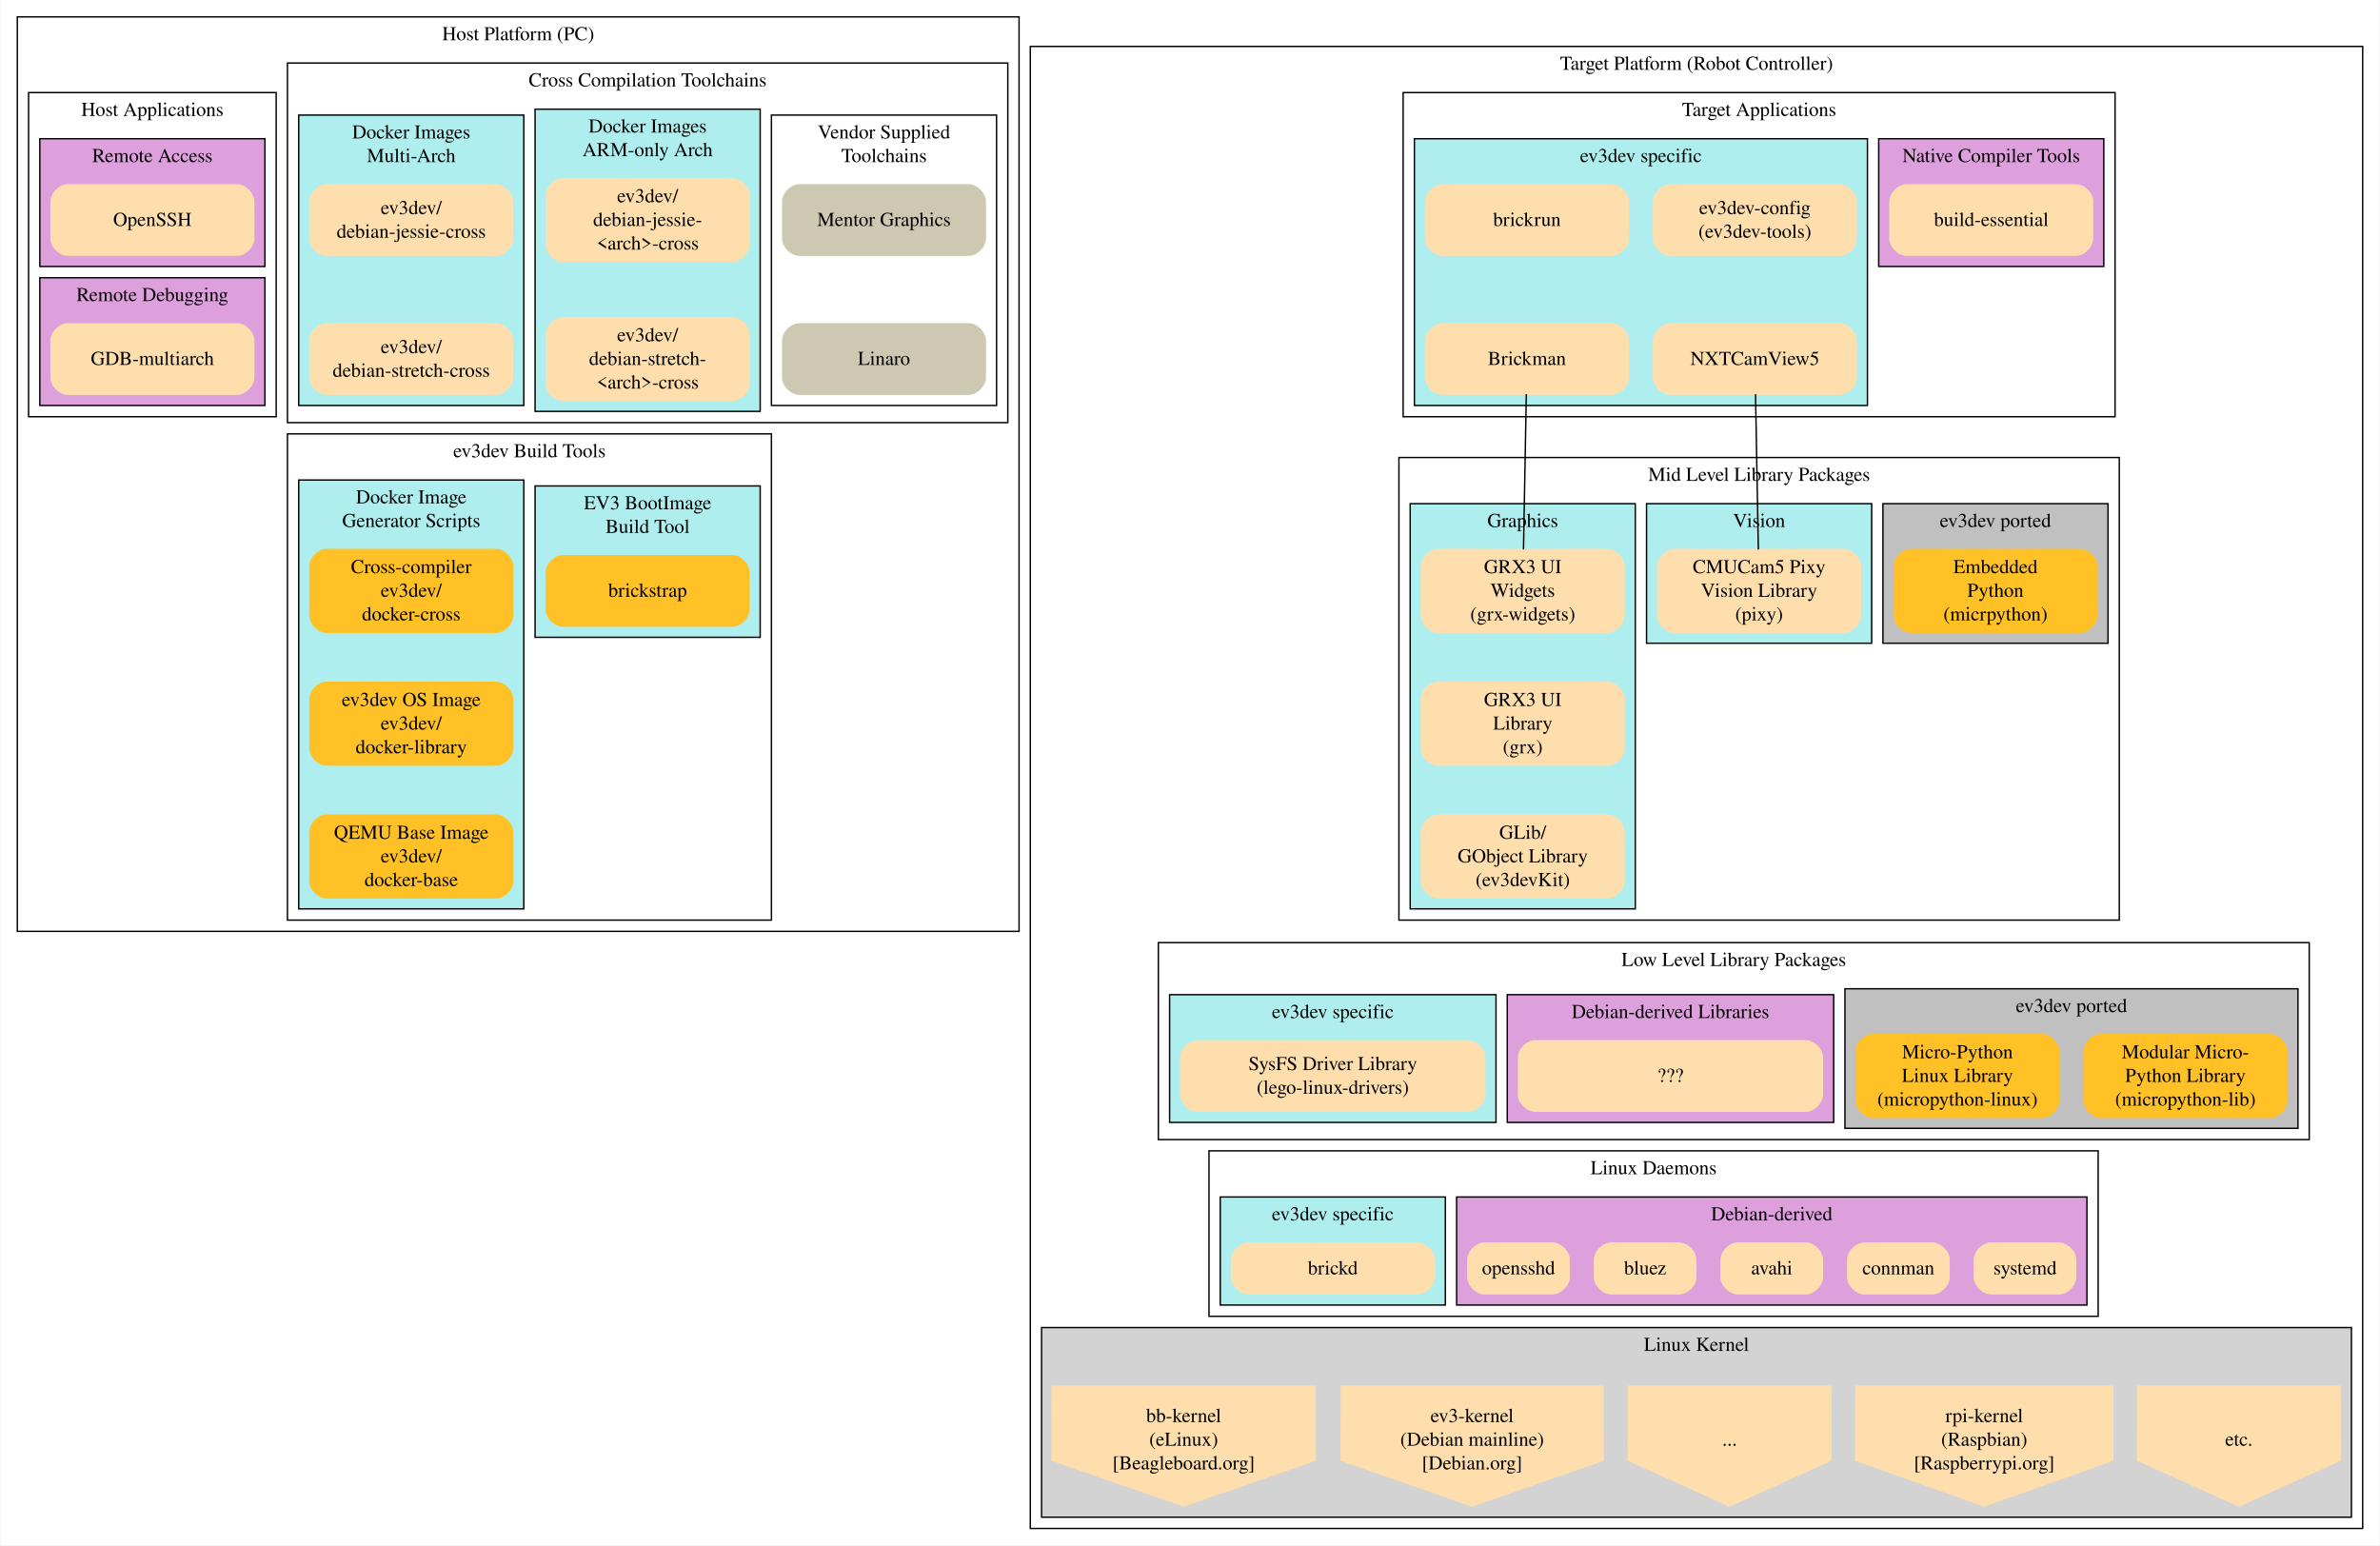
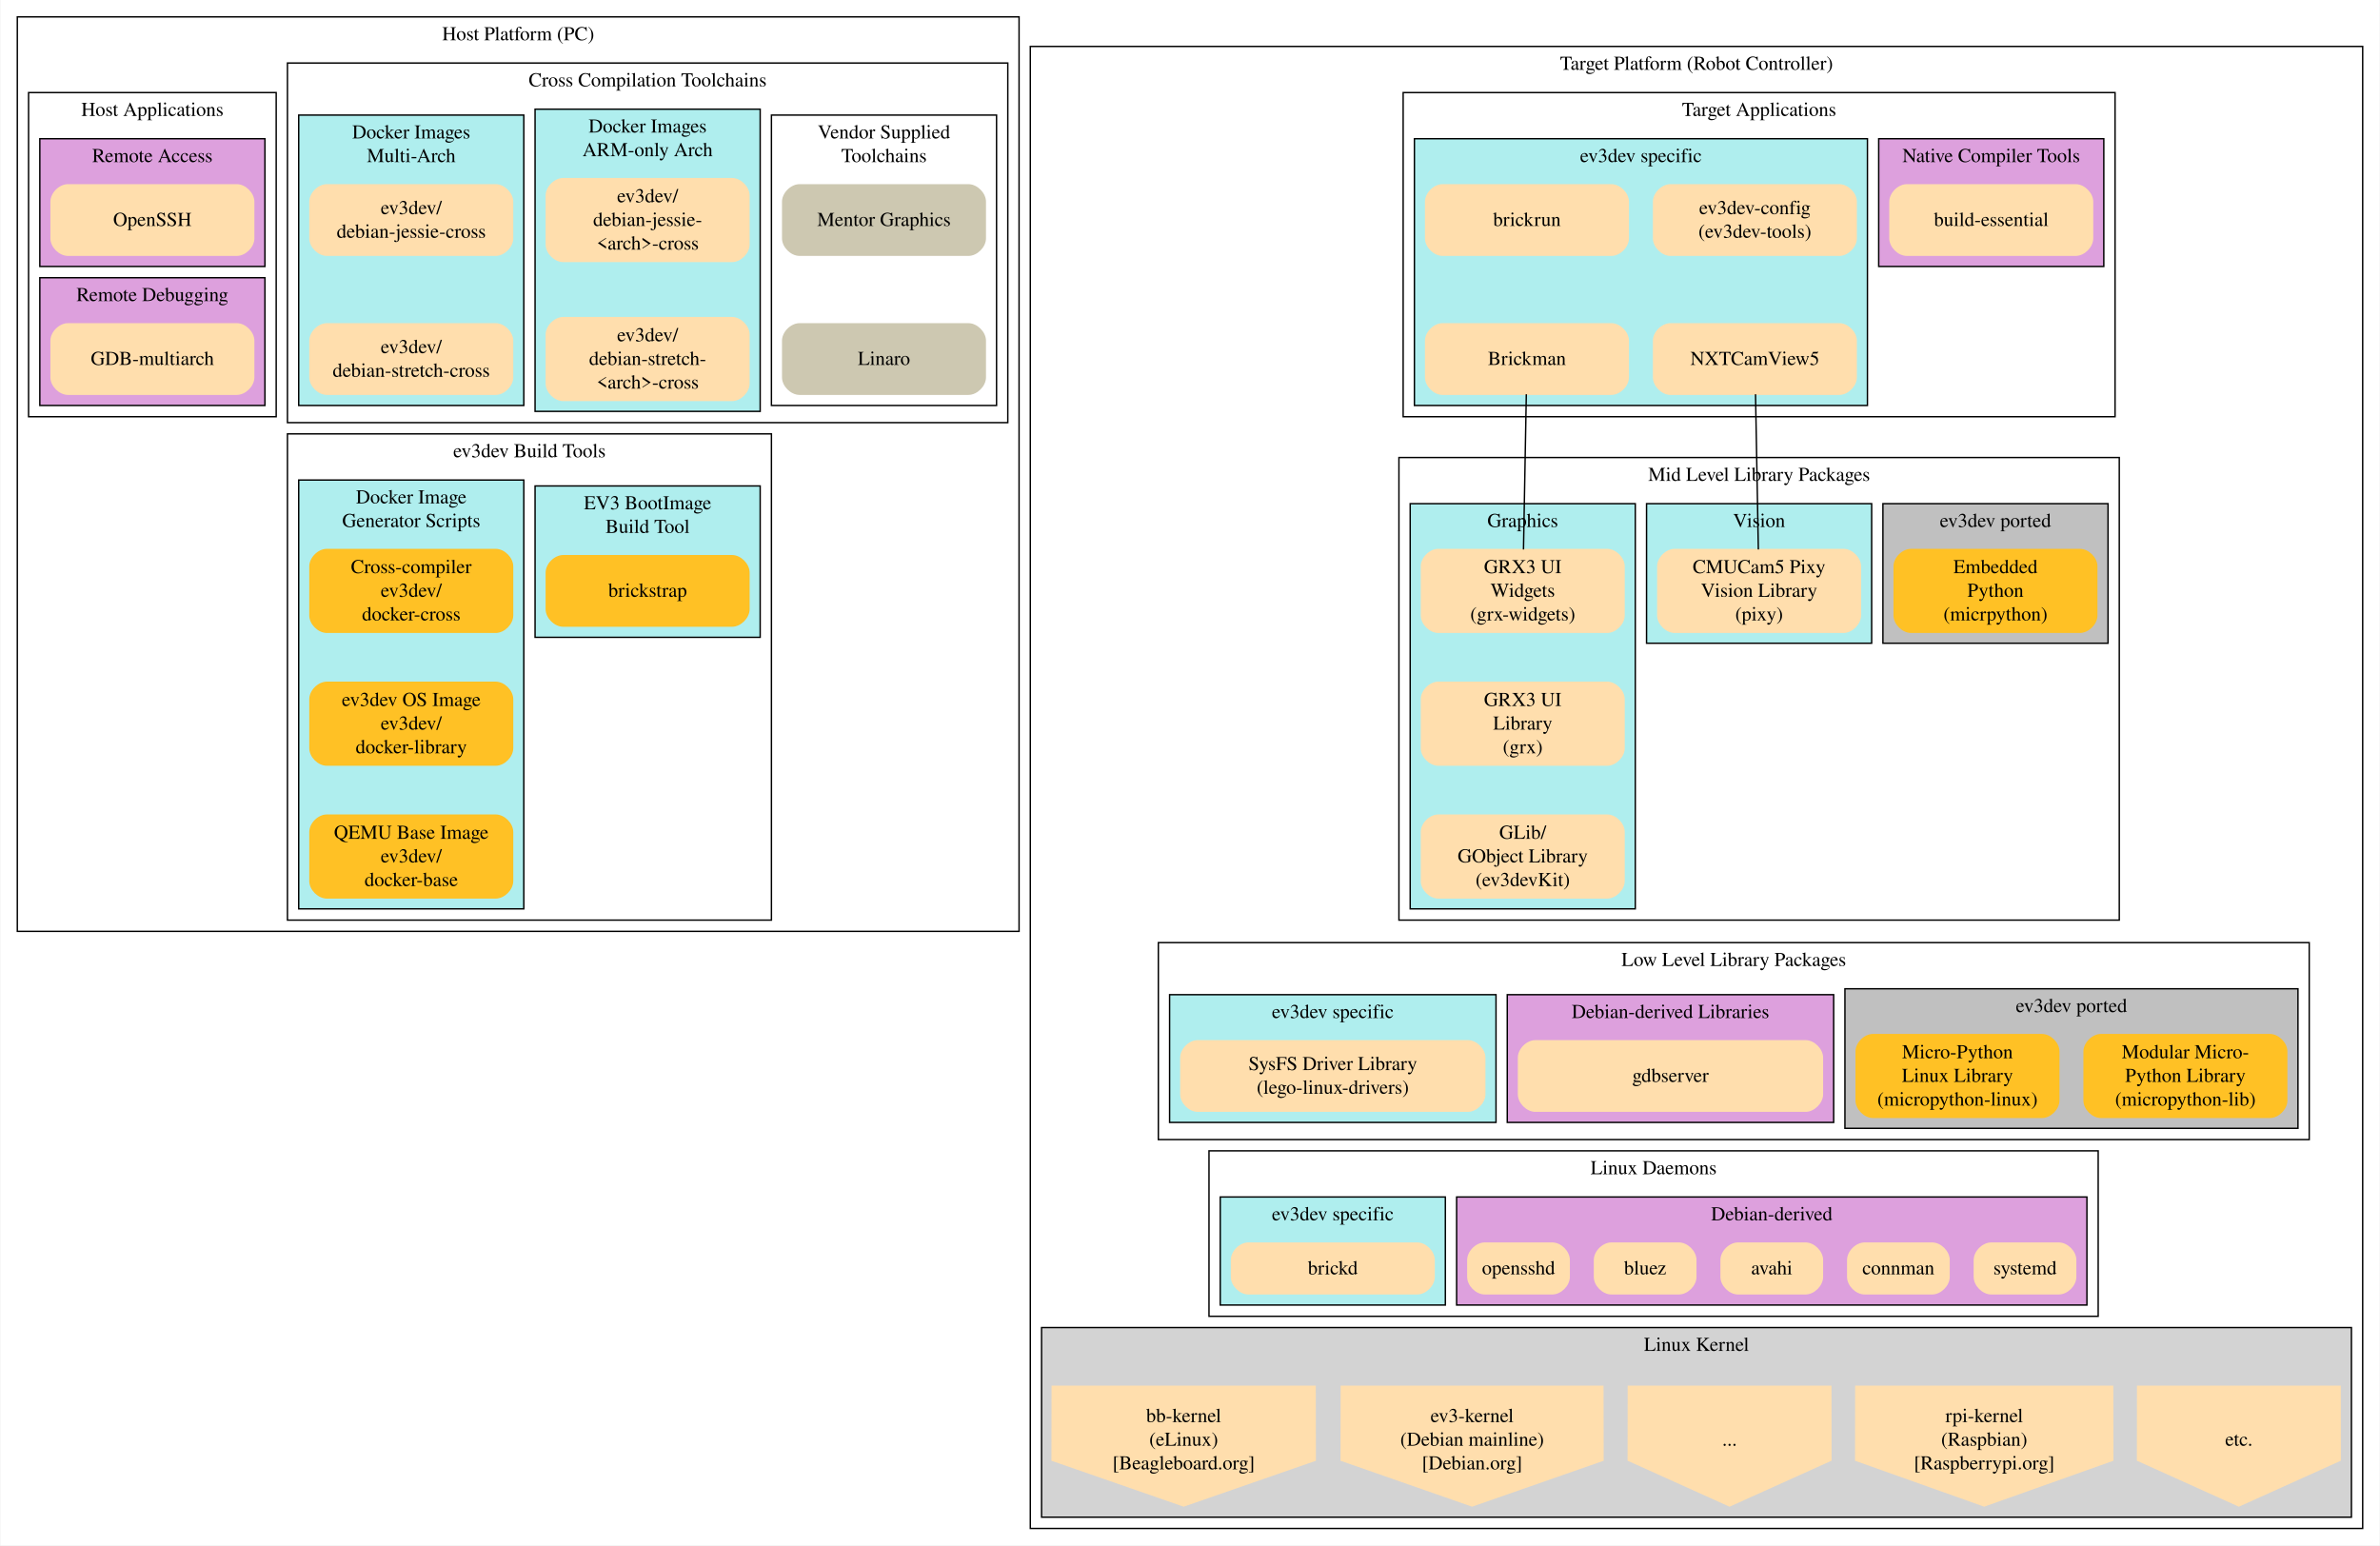
<svg xmlns="http://www.w3.org/2000/svg" width="1691pt" height="1098pt" viewBox="0.00 0.00 1691.00 1098.40">
  <g id="graph0" class="graph" transform="scale(1 1) rotate(0) translate(4 1094.4)">
    <polygon fill="#ffffff" stroke="transparent" points="-4,4 -4,-1094.4 1687,-1094.4 1687,4 -4,4" />
    <g id="clust1" class="cluster">
      <polygon fill="none" stroke="#000000" points="8,-432.4 8,-1082.4 720,-1082.4 720,-432.4 8,-432.4" />
      <text text-anchor="middle" x="364" y="-1065.8" font-family="Times,serif" font-size="14.00" fill="#000000">Host Platform (PC)</text>
    </g>
    <g id="clust2" class="cluster">
      <polygon fill="none" stroke="#000000" points="200,-794 200,-1049.6 712,-1049.6 712,-794 200,-794" />
      <text text-anchor="middle" x="456" y="-1033" font-family="Times,serif" font-size="14.00" fill="#000000">Cross Compilation Toolchains</text>
    </g>
    <g id="clust3" class="cluster">
      <polygon fill="#ffffff" stroke="#000000" points="544,-806.2 544,-1012.6 704,-1012.6 704,-806.2 544,-806.2" />
      <text text-anchor="middle" x="624" y="-996" font-family="Times,serif" font-size="14.00" fill="#000000">Vendor Supplied</text>
      <text text-anchor="middle" x="624" y="-979.2" font-family="Times,serif" font-size="14.00" fill="#000000">Toolchains</text>
    </g>
    <g id="clust4" class="cluster">
      <polygon fill="#afeeee" stroke="#000000" points="376,-802 376,-1016.8 536,-1016.8 536,-802 376,-802" />
      <text text-anchor="middle" x="456" y="-1000.2" font-family="Times,serif" font-size="14.00" fill="#000000">Docker Images</text>
      <text text-anchor="middle" x="456" y="-983.4" font-family="Times,serif" font-size="14.00" fill="#000000">ARM-only Arch</text>
    </g>
    <g id="clust5" class="cluster">
      <polygon fill="#afeeee" stroke="#000000" points="208,-806.2 208,-1012.6 368,-1012.6 368,-806.2 208,-806.2" />
      <text text-anchor="middle" x="288" y="-996" font-family="Times,serif" font-size="14.00" fill="#000000">Docker Images</text>
      <text text-anchor="middle" x="288" y="-979.2" font-family="Times,serif" font-size="14.00" fill="#000000">Multi-Arch</text>
    </g>
    <g id="clust6" class="cluster">
      <polygon fill="none" stroke="#000000" points="200,-440.4 200,-786 544,-786 544,-440.4 200,-440.4" />
      <text text-anchor="middle" x="372" y="-769.4" font-family="Times,serif" font-size="14.00" fill="#000000">ev3dev Build Tools</text>
    </g>
    <g id="clust7" class="cluster">
      <polygon fill="#afeeee" stroke="#000000" points="376,-641.4 376,-749 536,-749 536,-641.4 376,-641.4" />
      <text text-anchor="middle" x="456" y="-732.4" font-family="Times,serif" font-size="14.00" fill="#000000">EV3 BootImage</text>
      <text text-anchor="middle" x="456" y="-715.6" font-family="Times,serif" font-size="14.00" fill="#000000">Build Tool</text>
    </g>
    <g id="clust8" class="cluster">
      <polygon fill="#afeeee" stroke="#000000" points="208,-448.4 208,-753.2 368,-753.2 368,-448.4 208,-448.4" />
      <text text-anchor="middle" x="288" y="-736.6" font-family="Times,serif" font-size="14.00" fill="#000000">Docker Image</text>
      <text text-anchor="middle" x="288" y="-719.8" font-family="Times,serif" font-size="14.00" fill="#000000">Generator Scripts</text>
    </g>
    <g id="clust9" class="cluster">
      <polygon fill="none" stroke="#000000" points="16,-798.2 16,-1028.6 192,-1028.6 192,-798.2 16,-798.2" />
      <text text-anchor="middle" x="104" y="-1012" font-family="Times,serif" font-size="14.00" fill="#000000">Host Applications</text>
    </g>
    <g id="clust10" class="cluster">
      <polygon fill="#dda0dd" stroke="#000000" points="24,-905 24,-995.8 184,-995.8 184,-905 24,-905" />
      <text text-anchor="middle" x="104" y="-979.2" font-family="Times,serif" font-size="14.00" fill="#000000">Remote Access</text>
    </g>
    <g id="clust11" class="cluster">
      <polygon fill="#dda0dd" stroke="#000000" points="24,-806.2 24,-897 184,-897 184,-806.2 24,-806.2" />
      <text text-anchor="middle" x="104" y="-880.4" font-family="Times,serif" font-size="14.00" fill="#000000">Remote Debugging</text>
    </g>
    <g id="clust12" class="cluster">
      <polygon fill="none" stroke="#000000" points="728,-8 728,-1061.4 1675,-1061.4 1675,-8 728,-8" />
      <text text-anchor="middle" x="1201.5" y="-1044.8" font-family="Times,serif" font-size="14.00" fill="#000000">Target Platform (Robot Controller)</text>
    </g>
    <g id="clust13" class="cluster">
      <polygon fill="none" stroke="#000000" points="993,-798.2 993,-1028.6 1499,-1028.6 1499,-798.2 993,-798.2" />
      <text text-anchor="middle" x="1246" y="-1012" font-family="Times,serif" font-size="14.00" fill="#000000">Target Applications</text>
    </g>
    <g id="clust14" class="cluster">
      <polygon fill="#dda0dd" stroke="#000000" points="1331,-905 1331,-995.8 1491,-995.8 1491,-905 1331,-905" />
      <text text-anchor="middle" x="1411" y="-979.2" font-family="Times,serif" font-size="14.00" fill="#000000">Native Compiler Tools</text>
    </g>
    <g id="clust15" class="cluster">
      <polygon fill="#afeeee" stroke="#000000" points="1001,-806.2 1001,-995.8 1323,-995.8 1323,-806.2 1001,-806.2" />
      <text text-anchor="middle" x="1162" y="-979.2" font-family="Times,serif" font-size="14.00" fill="#000000">ev3dev specific</text>
    </g>
    <g id="clust16" class="cluster">
      <polygon fill="none" stroke="#000000" points="990,-440.4 990,-769.2 1502,-769.2 1502,-440.4 990,-440.4" />
      <text text-anchor="middle" x="1246" y="-752.6" font-family="Times,serif" font-size="14.00" fill="#000000">Mid Level Library Packages</text>
    </g>
    <g id="clust17" class="cluster">
      <polygon fill="#c0c0c0" stroke="#000000" points="1334,-637.2 1334,-736.4 1494,-736.4 1494,-637.2 1334,-637.2" />
      <text text-anchor="middle" x="1414" y="-719.8" font-family="Times,serif" font-size="14.00" fill="#000000">ev3dev ported</text>
    </g>
    <g id="clust18" class="cluster">
      <polygon fill="#afeeee" stroke="#000000" points="1166,-637.2 1166,-736.4 1326,-736.4 1326,-637.2 1166,-637.2" />
      <text text-anchor="middle" x="1246" y="-719.8" font-family="Times,serif" font-size="14.00" fill="#000000">Vision</text>
    </g>
    <g id="clust19" class="cluster">
      <polygon fill="#afeeee" stroke="#000000" points="998,-448.4 998,-736.4 1158,-736.4 1158,-448.4 998,-448.4" />
      <text text-anchor="middle" x="1078" y="-719.8" font-family="Times,serif" font-size="14.00" fill="#000000">Graphics</text>
    </g>
    <g id="clust20" class="cluster">
      <polygon fill="none" stroke="#000000" points="819,-284.4 819,-424.4 1637,-424.4 1637,-284.4 819,-284.4" />
      <text text-anchor="middle" x="1228" y="-407.8" font-family="Times,serif" font-size="14.00" fill="#000000">Low Level Library Packages</text>
    </g>
    <g id="clust21" class="cluster">
      <polygon fill="#c0c0c0" stroke="#000000" points="1307,-292.4 1307,-391.6 1629,-391.6 1629,-292.4 1307,-292.4" />
      <text text-anchor="middle" x="1468" y="-375" font-family="Times,serif" font-size="14.00" fill="#000000">ev3dev ported</text>
    </g>
    <g id="clust22" class="cluster">
      <polygon fill="#dda0dd" stroke="#000000" points="1067,-296.6 1067,-387.4 1299,-387.4 1299,-296.6 1067,-296.6" />
      <text text-anchor="middle" x="1183" y="-370.8" font-family="Times,serif" font-size="14.00" fill="#000000">Debian-derived Libraries</text>
    </g>
    <g id="clust23" class="cluster">
      <polygon fill="#afeeee" stroke="#000000" points="827,-296.6 827,-387.4 1059,-387.4 1059,-296.6 827,-296.6" />
      <text text-anchor="middle" x="943" y="-370.8" font-family="Times,serif" font-size="14.00" fill="#000000">ev3dev specific</text>
    </g>
    <g id="clust24" class="cluster">
      <polygon fill="none" stroke="#000000" points="855,-158.8 855,-276.4 1487,-276.4 1487,-158.8 855,-158.8" />
      <text text-anchor="middle" x="1171" y="-259.8" font-family="Times,serif" font-size="14.00" fill="#000000">Linux Daemons</text>
    </g>
    <g id="clust25" class="cluster">
      <polygon fill="#dda0dd" stroke="#000000" points="1031,-166.8 1031,-243.6 1479,-243.6 1479,-166.8 1031,-166.8" />
      <text text-anchor="middle" x="1255" y="-227" font-family="Times,serif" font-size="14.00" fill="#000000">Debian-derived</text>
    </g>
    <g id="clust26" class="cluster">
      <polygon fill="#afeeee" stroke="#000000" points="863,-166.8 863,-243.6 1023,-243.6 1023,-166.8 863,-166.8" />
      <text text-anchor="middle" x="943" y="-227" font-family="Times,serif" font-size="14.00" fill="#000000">ev3dev specific</text>
    </g>
    <g id="clust27" class="cluster">
      <polygon fill="#d3d3d3" stroke="#000000" points="736,-16 736,-150.8 1667,-150.8 1667,-16 736,-16" />
      <text text-anchor="middle" x="1201.5" y="-134.2" font-family="Times,serif" font-size="14.00" fill="#000000">Linux Kernel</text>
    </g>
    <g id="node1" class="node">
      <path fill="#cdc8b1" stroke="#cdc8b1" d="M684,-963C684,-963 564,-963 564,-963 558,-963 552,-957 552,-951 552,-951 552,-925 552,-925 552,-919 558,-913 564,-913 564,-913 684,-913 684,-913 690,-913 696,-919 696,-925 696,-925 696,-951 696,-951 696,-957 690,-963 684,-963" />
      <text text-anchor="middle" x="624" y="-933.8" font-family="Times,serif" font-size="14.00" fill="#000000">Mentor Graphics</text>
    </g>
    <g id="node2" class="node">
      <path fill="#cdc8b1" stroke="#cdc8b1" d="M684,-864.2C684,-864.2 564,-864.2 564,-864.2 558,-864.2 552,-858.2 552,-852.2 552,-852.2 552,-826.2 552,-826.2 552,-820.2 558,-814.2 564,-814.2 564,-814.2 684,-814.2 684,-814.2 690,-814.2 696,-820.2 696,-826.2 696,-826.2 696,-852.2 696,-852.2 696,-858.2 690,-864.2 684,-864.2" />
      <text text-anchor="middle" x="624" y="-835" font-family="Times,serif" font-size="14.00" fill="#000000">Linaro</text>
    </g>
    <g id="edge1" class="edge">
      <path fill="none" stroke="#000000" stroke-width="0" d="M624,-912.813C624,-897.948 624,-879.198 624,-864.341" />
    </g>
    <g id="node3" class="node">
      <path fill="#ffdead" stroke="#ffdead" d="M516,-967.401C516,-967.401 396,-967.401 396,-967.401 390,-967.401 384,-961.401 384,-955.401 384,-955.401 384,-920.599 384,-920.599 384,-914.599 390,-908.599 396,-908.599 396,-908.599 516,-908.599 516,-908.599 522,-908.599 528,-914.599 528,-920.599 528,-920.599 528,-955.401 528,-955.401 528,-961.401 522,-967.401 516,-967.401" />
      <text text-anchor="middle" x="456" y="-950.6" font-family="Times,serif" font-size="14.00" fill="#000000">ev3dev/</text>
      <text text-anchor="middle" x="456" y="-933.8" font-family="Times,serif" font-size="14.00" fill="#000000">debian-jessie-</text>
      <text text-anchor="middle" x="456" y="-917" font-family="Times,serif" font-size="14.00" fill="#000000">&lt;arch&gt;-cross</text>
    </g>
    <g id="node4" class="node">
      <path fill="#ffdead" stroke="#ffdead" d="M516,-868.601C516,-868.601 396,-868.601 396,-868.601 390,-868.601 384,-862.601 384,-856.601 384,-856.601 384,-821.799 384,-821.799 384,-815.799 390,-809.799 396,-809.799 396,-809.799 516,-809.799 516,-809.799 522,-809.799 528,-815.799 528,-821.799 528,-821.799 528,-856.601 528,-856.601 528,-862.601 522,-868.601 516,-868.601" />
      <text text-anchor="middle" x="456" y="-851.8" font-family="Times,serif" font-size="14.00" fill="#000000">ev3dev/</text>
      <text text-anchor="middle" x="456" y="-835" font-family="Times,serif" font-size="14.00" fill="#000000">debian-stretch-</text>
      <text text-anchor="middle" x="456" y="-818.2" font-family="Times,serif" font-size="14.00" fill="#000000">&lt;arch&gt;-cross</text>
    </g>
    <g id="edge2" class="edge">
      <path fill="none" stroke="#000000" stroke-width="0" d="M456,-908.624C456,-895.996 456,-881.267 456,-868.633" />
    </g>
    <g id="node7" class="node">
      <path fill="#ffc125" stroke="#ffc125" d="M516,-699.4C516,-699.4 396,-699.4 396,-699.4 390,-699.4 384,-693.4 384,-687.4 384,-687.4 384,-661.4 384,-661.4 384,-655.4 390,-649.4 396,-649.4 396,-649.4 516,-649.4 516,-649.4 522,-649.4 528,-655.4 528,-661.4 528,-661.4 528,-687.4 528,-687.4 528,-693.4 522,-699.4 516,-699.4" />
      <text text-anchor="middle" x="456" y="-670.2" font-family="Times,serif" font-size="14.00" fill="#000000">brickstrap</text>
    </g>
    <g id="edge6" class="edge">
      <path fill="none" stroke="#000000" stroke-width="0" d="M456,-809.737C456,-778.351 456,-729.197 456,-699.563" />
    </g>
    <g id="node5" class="node">
      <path fill="#ffdead" stroke="#ffdead" d="M348,-963C348,-963 228,-963 228,-963 222,-963 216,-957 216,-951 216,-951 216,-925 216,-925 216,-919 222,-913 228,-913 228,-913 348,-913 348,-913 354,-913 360,-919 360,-925 360,-925 360,-951 360,-951 360,-957 354,-963 348,-963" />
      <text text-anchor="middle" x="288" y="-942.2" font-family="Times,serif" font-size="14.00" fill="#000000">ev3dev/</text>
      <text text-anchor="middle" x="288" y="-925.4" font-family="Times,serif" font-size="14.00" fill="#000000">debian-jessie-cross</text>
    </g>
    <g id="node6" class="node">
      <path fill="#ffdead" stroke="#ffdead" d="M348,-864.2C348,-864.2 228,-864.2 228,-864.2 222,-864.2 216,-858.2 216,-852.2 216,-852.2 216,-826.2 216,-826.2 216,-820.2 222,-814.2 228,-814.2 228,-814.2 348,-814.2 348,-814.2 354,-814.2 360,-820.2 360,-826.2 360,-826.2 360,-852.2 360,-852.2 360,-858.2 354,-864.2 348,-864.2" />
      <text text-anchor="middle" x="288" y="-843.4" font-family="Times,serif" font-size="14.00" fill="#000000">ev3dev/</text>
      <text text-anchor="middle" x="288" y="-826.6" font-family="Times,serif" font-size="14.00" fill="#000000">debian-stretch-cross</text>
    </g>
    <g id="edge3" class="edge">
      <path fill="none" stroke="#000000" stroke-width="0" d="M288,-912.813C288,-897.948 288,-879.198 288,-864.341" />
    </g>
    <g id="node8" class="node">
      <path fill="#ffc125" stroke="#ffc125" d="M348,-703.801C348,-703.801 228,-703.801 228,-703.801 222,-703.801 216,-697.801 216,-691.801 216,-691.801 216,-656.999 216,-656.999 216,-650.999 222,-644.999 228,-644.999 228,-644.999 348,-644.999 348,-644.999 354,-644.999 360,-650.999 360,-656.999 360,-656.999 360,-691.801 360,-691.801 360,-697.801 354,-703.801 348,-703.801" />
      <text text-anchor="middle" x="288" y="-687" font-family="Times,serif" font-size="14.00" fill="#000000">Cross-compiler</text>
      <text text-anchor="middle" x="288" y="-670.2" font-family="Times,serif" font-size="14.00" fill="#000000">ev3dev/</text>
      <text text-anchor="middle" x="288" y="-653.4" font-family="Times,serif" font-size="14.00" fill="#000000">docker-cross</text>
    </g>
    <g id="edge7" class="edge">
      <path fill="none" stroke="#000000" stroke-width="0" d="M288,-814.17C288,-784.546 288,-735.282 288,-703.85" />
    </g>
    <g id="node9" class="node">
      <path fill="#ffc125" stroke="#ffc125" d="M348,-609.401C348,-609.401 228,-609.401 228,-609.401 222,-609.401 216,-603.401 216,-597.401 216,-597.401 216,-562.599 216,-562.599 216,-556.599 222,-550.599 228,-550.599 228,-550.599 348,-550.599 348,-550.599 354,-550.599 360,-556.599 360,-562.599 360,-562.599 360,-597.401 360,-597.401 360,-603.401 354,-609.401 348,-609.401" />
      <text text-anchor="middle" x="288" y="-592.6" font-family="Times,serif" font-size="14.00" fill="#000000">ev3dev OS Image</text>
      <text text-anchor="middle" x="288" y="-575.8" font-family="Times,serif" font-size="14.00" fill="#000000">ev3dev/</text>
      <text text-anchor="middle" x="288" y="-559" font-family="Times,serif" font-size="14.00" fill="#000000">docker-library</text>
    </g>
    <g id="edge4" class="edge">
      <path fill="none" stroke="#000000" stroke-width="0" d="M288,-645.049C288,-633.683 288,-620.697 288,-609.333" />
    </g>
    <g id="node10" class="node">
      <path fill="#ffc125" stroke="#ffc125" d="M348,-515.001C348,-515.001 228,-515.001 228,-515.001 222,-515.001 216,-509.001 216,-503.001 216,-503.001 216,-468.199 216,-468.199 216,-462.199 222,-456.199 228,-456.199 228,-456.199 348,-456.199 348,-456.199 354,-456.199 360,-462.199 360,-468.199 360,-468.199 360,-503.001 360,-503.001 360,-509.001 354,-515.001 348,-515.001" />
      <text text-anchor="middle" x="288" y="-498.2" font-family="Times,serif" font-size="14.00" fill="#000000">QEMU Base Image</text>
      <text text-anchor="middle" x="288" y="-481.4" font-family="Times,serif" font-size="14.00" fill="#000000">ev3dev/</text>
      <text text-anchor="middle" x="288" y="-464.6" font-family="Times,serif" font-size="14.00" fill="#000000">docker-base</text>
    </g>
    <g id="edge5" class="edge">
      <path fill="none" stroke="#000000" stroke-width="0" d="M288,-550.649C288,-539.283 288,-526.297 288,-514.933" />
    </g>
    <g id="node11" class="node">
      <path fill="#ffdead" stroke="#ffdead" d="M164,-963C164,-963 44,-963 44,-963 38,-963 32,-957 32,-951 32,-951 32,-925 32,-925 32,-919 38,-913 44,-913 44,-913 164,-913 164,-913 170,-913 176,-919 176,-925 176,-925 176,-951 176,-951 176,-957 170,-963 164,-963" />
      <text text-anchor="middle" x="104" y="-933.8" font-family="Times,serif" font-size="14.00" fill="#000000">OpenSSH</text>
    </g>
    <g id="node12" class="node">
      <path fill="#ffdead" stroke="#ffdead" d="M164,-864.2C164,-864.2 44,-864.2 44,-864.2 38,-864.2 32,-858.2 32,-852.2 32,-852.2 32,-826.2 32,-826.2 32,-820.2 38,-814.2 44,-814.2 44,-814.2 164,-814.2 164,-814.2 170,-814.2 176,-820.2 176,-826.2 176,-826.2 176,-852.2 176,-852.2 176,-858.2 170,-864.2 164,-864.2" />
      <text text-anchor="middle" x="104" y="-835" font-family="Times,serif" font-size="14.00" fill="#000000">GDB-multiarch</text>
    </g>
    <g id="edge8" class="edge">
      <path fill="none" stroke="#000000" stroke-width="0" d="M104,-912.813C104,-897.948 104,-879.198 104,-864.341" />
    </g>
    <g id="node13" class="node">
      <path fill="#ffdead" stroke="#ffdead" d="M1471,-963C1471,-963 1351,-963 1351,-963 1345,-963 1339,-957 1339,-951 1339,-951 1339,-925 1339,-925 1339,-919 1345,-913 1351,-913 1351,-913 1471,-913 1471,-913 1477,-913 1483,-919 1483,-925 1483,-925 1483,-951 1483,-951 1483,-957 1477,-963 1471,-963" />
      <text text-anchor="middle" x="1411" y="-933.8" font-family="Times,serif" font-size="14.00" fill="#000000">build-essential</text>
    </g>
    <g id="node14" class="node">
      <path fill="#ffdead" stroke="#ffdead" d="M1303,-963C1303,-963 1183,-963 1183,-963 1177,-963 1171,-957 1171,-951 1171,-951 1171,-925 1171,-925 1171,-919 1177,-913 1183,-913 1183,-913 1303,-913 1303,-913 1309,-913 1315,-919 1315,-925 1315,-925 1315,-951 1315,-951 1315,-957 1309,-963 1303,-963" />
      <text text-anchor="middle" x="1243" y="-942.2" font-family="Times,serif" font-size="14.00" fill="#000000">ev3dev-config</text>
      <text text-anchor="middle" x="1243" y="-925.4" font-family="Times,serif" font-size="14.00" fill="#000000">(ev3dev-tools)</text>
    </g>
    <g id="node17" class="node">
      <path fill="#ffdead" stroke="#ffdead" d="M1303,-864.2C1303,-864.2 1183,-864.2 1183,-864.2 1177,-864.2 1171,-858.2 1171,-852.2 1171,-852.2 1171,-826.2 1171,-826.2 1171,-820.2 1177,-814.2 1183,-814.2 1183,-814.2 1303,-814.2 1303,-814.2 1309,-814.2 1315,-820.2 1315,-826.2 1315,-826.2 1315,-852.2 1315,-852.2 1315,-858.2 1309,-864.2 1303,-864.2" />
      <text text-anchor="middle" x="1243" y="-835" font-family="Times,serif" font-size="14.00" fill="#000000">NXTCamView5</text>
    </g>
    <g id="edge10" class="edge">
      <path fill="none" stroke="#000000" stroke-width="0" d="M1243,-912.813C1243,-897.948 1243,-879.198 1243,-864.341" />
    </g>
    <g id="node15" class="node">
      <path fill="#ffdead" stroke="#ffdead" d="M1141,-963C1141,-963 1021,-963 1021,-963 1015,-963 1009,-957 1009,-951 1009,-951 1009,-925 1009,-925 1009,-919 1015,-913 1021,-913 1021,-913 1141,-913 1141,-913 1147,-913 1153,-919 1153,-925 1153,-925 1153,-951 1153,-951 1153,-957 1147,-963 1141,-963" />
      <text text-anchor="middle" x="1081" y="-933.8" font-family="Times,serif" font-size="14.00" fill="#000000">brickrun</text>
    </g>
    <g id="node16" class="node">
      <path fill="#ffdead" stroke="#ffdead" d="M1141,-864.2C1141,-864.2 1021,-864.2 1021,-864.2 1015,-864.2 1009,-858.2 1009,-852.2 1009,-852.2 1009,-826.2 1009,-826.2 1009,-820.2 1015,-814.2 1021,-814.2 1021,-814.2 1141,-814.2 1141,-814.2 1147,-814.2 1153,-820.2 1153,-826.2 1153,-826.2 1153,-852.2 1153,-852.2 1153,-858.2 1147,-864.2 1141,-864.2" />
      <text text-anchor="middle" x="1081" y="-835" font-family="Times,serif" font-size="14.00" fill="#000000">Brickman</text>
    </g>
    <g id="edge9" class="edge">
      <path fill="none" stroke="#000000" stroke-width="0" d="M1081,-912.813C1081,-897.948 1081,-879.198 1081,-864.341" />
    </g>
    <g id="node20" class="node">
      <path fill="#ffdead" stroke="#ffdead" d="M1138,-703.801C1138,-703.801 1018,-703.801 1018,-703.801 1012,-703.801 1006,-697.801 1006,-691.801 1006,-691.801 1006,-656.999 1006,-656.999 1006,-650.999 1012,-644.999 1018,-644.999 1018,-644.999 1138,-644.999 1138,-644.999 1144,-644.999 1150,-650.999 1150,-656.999 1150,-656.999 1150,-691.801 1150,-691.801 1150,-697.801 1144,-703.801 1138,-703.801" />
      <text text-anchor="middle" x="1078" y="-687" font-family="Times,serif" font-size="14.00" fill="#000000">GRX3 UI</text>
      <text text-anchor="middle" x="1078" y="-670.2" font-family="Times,serif" font-size="14.00" fill="#000000">Widgets</text>
      <text text-anchor="middle" x="1078" y="-653.4" font-family="Times,serif" font-size="14.00" fill="#000000">(grx-widgets)</text>
    </g>
    <g id="edge13" class="edge">
      <path fill="none" stroke="#000000" d="M1080.544,-814.17C1080.005,-784.546 1079.108,-735.282 1078.536,-703.85" />
    </g>
    <g id="node19" class="node">
      <path fill="#ffdead" stroke="#ffdead" d="M1306,-703.801C1306,-703.801 1186,-703.801 1186,-703.801 1180,-703.801 1174,-697.801 1174,-691.801 1174,-691.801 1174,-656.999 1174,-656.999 1174,-650.999 1180,-644.999 1186,-644.999 1186,-644.999 1306,-644.999 1306,-644.999 1312,-644.999 1318,-650.999 1318,-656.999 1318,-656.999 1318,-691.801 1318,-691.801 1318,-697.801 1312,-703.801 1306,-703.801" />
      <text text-anchor="middle" x="1246" y="-687" font-family="Times,serif" font-size="14.00" fill="#000000">CMUCam5 Pixy</text>
      <text text-anchor="middle" x="1246" y="-670.2" font-family="Times,serif" font-size="14.00" fill="#000000">Vision Library</text>
      <text text-anchor="middle" x="1246" y="-653.4" font-family="Times,serif" font-size="14.00" fill="#000000">(pixy)</text>
    </g>
    <g id="edge14" class="edge">
      <path fill="none" stroke="#000000" d="M1243.456,-814.17C1243.995,-784.546 1244.892,-735.282 1245.464,-703.85" />
    </g>
    <g id="node18" class="node">
      <path fill="#ffc125" stroke="#ffc125" d="M1474,-703.801C1474,-703.801 1354,-703.801 1354,-703.801 1348,-703.801 1342,-697.801 1342,-691.801 1342,-691.801 1342,-656.999 1342,-656.999 1342,-650.999 1348,-644.999 1354,-644.999 1354,-644.999 1474,-644.999 1474,-644.999 1480,-644.999 1486,-650.999 1486,-656.999 1486,-656.999 1486,-691.801 1486,-691.801 1486,-697.801 1480,-703.801 1474,-703.801" />
      <text text-anchor="middle" x="1414" y="-687" font-family="Times,serif" font-size="14.00" fill="#000000">Embedded</text>
      <text text-anchor="middle" x="1414" y="-670.2" font-family="Times,serif" font-size="14.00" fill="#000000">Python</text>
      <text text-anchor="middle" x="1414" y="-653.4" font-family="Times,serif" font-size="14.00" fill="#000000">(micrpython)</text>
    </g>
    <g id="node23" class="node">
      <path fill="#ffc125" stroke="#ffc125" d="M1609,-359.001C1609,-359.001 1489,-359.001 1489,-359.001 1483,-359.001 1477,-353.001 1477,-347.001 1477,-347.001 1477,-312.199 1477,-312.199 1477,-306.199 1483,-300.199 1489,-300.199 1489,-300.199 1609,-300.199 1609,-300.199 1615,-300.199 1621,-306.199 1621,-312.199 1621,-312.199 1621,-347.001 1621,-347.001 1621,-353.001 1615,-359.001 1609,-359.001" />
      <text text-anchor="middle" x="1549" y="-342.2" font-family="Times,serif" font-size="14.00" fill="#000000">Modular Micro-</text>
      <text text-anchor="middle" x="1549" y="-325.4" font-family="Times,serif" font-size="14.00" fill="#000000">Python Library</text>
      <text text-anchor="middle" x="1549" y="-308.6" font-family="Times,serif" font-size="14.00" fill="#000000">(micropython-lib)</text>
    </g>
    <g id="edge15" class="edge">
      <path fill="none" stroke="#000000" stroke-width="0" d="M1425.51,-645.003C1451.015,-579.86 1512.041,-423.996 1537.519,-358.923" />
    </g>
    <g id="node21" class="node">
      <path fill="#ffdead" stroke="#ffdead" d="M1138,-609.401C1138,-609.401 1018,-609.401 1018,-609.401 1012,-609.401 1006,-603.401 1006,-597.401 1006,-597.401 1006,-562.599 1006,-562.599 1006,-556.599 1012,-550.599 1018,-550.599 1018,-550.599 1138,-550.599 1138,-550.599 1144,-550.599 1150,-556.599 1150,-562.599 1150,-562.599 1150,-597.401 1150,-597.401 1150,-603.401 1144,-609.401 1138,-609.401" />
      <text text-anchor="middle" x="1078" y="-592.6" font-family="Times,serif" font-size="14.00" fill="#000000">GRX3 UI</text>
      <text text-anchor="middle" x="1078" y="-575.8" font-family="Times,serif" font-size="14.00" fill="#000000">Library</text>
      <text text-anchor="middle" x="1078" y="-559" font-family="Times,serif" font-size="14.00" fill="#000000">(grx)</text>
    </g>
    <g id="edge11" class="edge">
      <path fill="none" stroke="#000000" stroke-width="0" d="M1078,-645.049C1078,-633.683 1078,-620.697 1078,-609.333" />
    </g>
    <g id="node22" class="node">
      <path fill="#ffdead" stroke="#ffdead" d="M1138,-515.001C1138,-515.001 1018,-515.001 1018,-515.001 1012,-515.001 1006,-509.001 1006,-503.001 1006,-503.001 1006,-468.199 1006,-468.199 1006,-462.199 1012,-456.199 1018,-456.199 1018,-456.199 1138,-456.199 1138,-456.199 1144,-456.199 1150,-462.199 1150,-468.199 1150,-468.199 1150,-503.001 1150,-503.001 1150,-509.001 1144,-515.001 1138,-515.001" />
      <text text-anchor="middle" x="1078" y="-498.2" font-family="Times,serif" font-size="14.00" fill="#000000">GLib/</text>
      <text text-anchor="middle" x="1078" y="-481.4" font-family="Times,serif" font-size="14.00" fill="#000000">GObject Library</text>
      <text text-anchor="middle" x="1078" y="-464.6" font-family="Times,serif" font-size="14.00" fill="#000000">(ev3devKit)</text>
    </g>
    <g id="edge12" class="edge">
      <path fill="none" stroke="#000000" stroke-width="0" d="M1078,-550.649C1078,-539.283 1078,-526.297 1078,-514.933" />
    </g>
    <g id="node26" class="node">
      <path fill="#ffdead" stroke="#ffdead" d="M1039,-354.6C1039,-354.6 847,-354.6 847,-354.6 841,-354.6 835,-348.6 835,-342.6 835,-342.6 835,-316.6 835,-316.6 835,-310.6 841,-304.6 847,-304.6 847,-304.6 1039,-304.6 1039,-304.6 1045,-304.6 1051,-310.6 1051,-316.6 1051,-316.6 1051,-342.6 1051,-342.6 1051,-348.6 1045,-354.6 1039,-354.6" />
      <text text-anchor="middle" x="943" y="-333.8" font-family="Times,serif" font-size="14.00" fill="#000000">SysFS Driver Library</text>
      <text text-anchor="middle" x="943" y="-317" font-family="Times,serif" font-size="14.00" fill="#000000">(lego-linux-drivers)</text>
    </g>
    <g id="edge17" class="edge">
      <path fill="none" stroke="#000000" stroke-width="0" d="M1052.608,-456.258C1027.25,-426.955 988.691,-382.398 964.713,-354.691" />
    </g>
    <g id="node29" class="node">
      <path fill="#ffdead" stroke="#ffdead" d="M1279,-210.8C1279,-210.8 1231,-210.8 1231,-210.8 1225,-210.8 1219,-204.8 1219,-198.8 1219,-198.8 1219,-186.8 1219,-186.8 1219,-180.8 1225,-174.8 1231,-174.8 1231,-174.8 1279,-174.8 1279,-174.8 1285,-174.8 1291,-180.8 1291,-186.8 1291,-186.8 1291,-198.8 1291,-198.8 1291,-204.8 1285,-210.8 1279,-210.8" />
      <text text-anchor="middle" x="1255" y="-188.6" font-family="Times,serif" font-size="14.00" fill="#000000">avahi</text>
    </g>
    <g id="edge16" class="edge">
      <path fill="none" stroke="#000000" stroke-width="0" d="M1505.205,-300.369C1493.571,-293.969 1480.697,-288.027 1468,-284.4 1450.031,-279.266 1315.811,-286.363 1300,-276.4 1276.851,-261.813 1264.802,-230.992 1259.191,-211.124" />
    </g>
    <g id="node24" class="node">
      <path fill="#ffc125" stroke="#ffc125" d="M1447,-359.001C1447,-359.001 1327,-359.001 1327,-359.001 1321,-359.001 1315,-353.001 1315,-347.001 1315,-347.001 1315,-312.199 1315,-312.199 1315,-306.199 1321,-300.199 1327,-300.199 1327,-300.199 1447,-300.199 1447,-300.199 1453,-300.199 1459,-306.199 1459,-312.199 1459,-312.199 1459,-347.001 1459,-347.001 1459,-353.001 1453,-359.001 1447,-359.001" />
      <text text-anchor="middle" x="1387" y="-342.2" font-family="Times,serif" font-size="14.00" fill="#000000">Micro-Python</text>
      <text text-anchor="middle" x="1387" y="-325.4" font-family="Times,serif" font-size="14.00" fill="#000000">Linux Library</text>
      <text text-anchor="middle" x="1387" y="-308.6" font-family="Times,serif" font-size="14.00" fill="#000000">(micropython-linux)</text>
    </g>
    <g id="node25" class="node">
      <path fill="#ffdead" stroke="#ffdead" d="M1279,-354.6C1279,-354.6 1087,-354.6 1087,-354.6 1081,-354.6 1075,-348.6 1075,-342.6 1075,-342.6 1075,-316.6 1075,-316.6 1075,-310.6 1081,-304.6 1087,-304.6 1087,-304.6 1279,-304.6 1279,-304.6 1285,-304.6 1291,-310.6 1291,-316.6 1291,-316.6 1291,-342.6 1291,-342.6 1291,-348.6 1285,-354.6 1279,-354.6" />
-       <text text-anchor="middle" x="1183" y="-325.4" font-family="Times,serif" font-size="14.00" fill="#000000">???</text>
+       <text text-anchor="middle" x="1183" y="-325.4" font-family="Times,serif" font-size="14.00" fill="#000000">gdbserver</text>
    </g>
    <g id="edge18" class="edge">
      <path fill="none" stroke="#000000" stroke-width="0" d="M1196.206,-304.509C1210.415,-277.512 1232.672,-235.223 1245.334,-211.165" />
    </g>
    <g id="node32" class="node">
      <path fill="#ffdead" stroke="#ffdead" d="M1003,-210.8C1003,-210.8 883,-210.8 883,-210.8 877,-210.8 871,-204.8 871,-198.8 871,-198.8 871,-186.8 871,-186.8 871,-180.8 877,-174.8 883,-174.8 883,-174.8 1003,-174.8 1003,-174.8 1009,-174.8 1015,-180.8 1015,-186.8 1015,-186.8 1015,-198.8 1015,-198.8 1015,-204.8 1009,-210.8 1003,-210.8" />
      <text text-anchor="middle" x="943" y="-188.6" font-family="Times,serif" font-size="14.00" fill="#000000">brickd</text>
    </g>
    <g id="edge19" class="edge">
      <path fill="none" stroke="#000000" stroke-width="0" d="M943,-296.602C943,-290.311 943,-283.469 943,-276.399" />
    </g>
    <g id="node27" class="node">
      <path fill="#ffdead" stroke="#ffdead" d="M1459,-210.8C1459,-210.8 1411,-210.8 1411,-210.8 1405,-210.8 1399,-204.8 1399,-198.8 1399,-198.8 1399,-186.8 1399,-186.8 1399,-180.8 1405,-174.8 1411,-174.8 1411,-174.8 1459,-174.8 1459,-174.8 1465,-174.8 1471,-180.8 1471,-186.8 1471,-186.8 1471,-198.8 1471,-198.8 1471,-204.8 1465,-210.8 1459,-210.8" />
      <text text-anchor="middle" x="1435" y="-188.6" font-family="Times,serif" font-size="14.00" fill="#000000">systemd</text>
    </g>
    <g id="node28" class="node">
      <path fill="#ffdead" stroke="#ffdead" d="M1369,-210.8C1369,-210.8 1321,-210.8 1321,-210.8 1315,-210.8 1309,-204.8 1309,-198.8 1309,-198.8 1309,-186.8 1309,-186.8 1309,-180.8 1315,-174.8 1321,-174.8 1321,-174.8 1369,-174.8 1369,-174.8 1375,-174.8 1381,-180.8 1381,-186.8 1381,-186.8 1381,-198.8 1381,-198.8 1381,-204.8 1375,-210.8 1369,-210.8" />
      <text text-anchor="middle" x="1345" y="-188.6" font-family="Times,serif" font-size="14.00" fill="#000000">connman</text>
    </g>
    <g id="node35" class="node">
      <polygon fill="#ffdead" stroke="#ffdead" points="1153,-56.476 1225,-24 1297,-56.476 1296.933,-109.024 1153.067,-109.024 1153,-56.476" />
      <text text-anchor="middle" x="1225" y="-66.8" font-family="Times,serif" font-size="14.00" fill="#000000">...</text>
    </g>
    <g id="edge20" class="edge">
      <path fill="none" stroke="#000000" stroke-width="0" d="M1248.597,-166.804C1247.379,-161.859 1246.047,-156.449 1244.655,-150.799" />
    </g>
    <g id="node30" class="node">
      <path fill="#ffdead" stroke="#ffdead" d="M1189,-210.8C1189,-210.8 1141,-210.8 1141,-210.8 1135,-210.8 1129,-204.8 1129,-198.8 1129,-198.8 1129,-186.8 1129,-186.8 1129,-180.8 1135,-174.8 1141,-174.8 1141,-174.8 1189,-174.8 1189,-174.8 1195,-174.8 1201,-180.8 1201,-186.8 1201,-186.8 1201,-198.8 1201,-198.8 1201,-204.8 1195,-210.8 1189,-210.8" />
      <text text-anchor="middle" x="1165" y="-188.6" font-family="Times,serif" font-size="14.00" fill="#000000">bluez</text>
    </g>
    <g id="node31" class="node">
      <path fill="#ffdead" stroke="#ffdead" d="M1099,-210.8C1099,-210.8 1051,-210.8 1051,-210.8 1045,-210.8 1039,-204.8 1039,-198.8 1039,-198.8 1039,-186.8 1039,-186.8 1039,-180.8 1045,-174.8 1051,-174.8 1051,-174.8 1099,-174.8 1099,-174.8 1105,-174.8 1111,-180.8 1111,-186.8 1111,-186.8 1111,-198.8 1111,-198.8 1111,-204.8 1105,-210.8 1099,-210.8" />
      <text text-anchor="middle" x="1075" y="-188.6" font-family="Times,serif" font-size="14.00" fill="#000000">opensshd</text>
    </g>
    <g id="edge21" class="edge">
      <path fill="none" stroke="#000000" stroke-width="0" d="M1000.39,-166.803C1009.16,-163.643 1018.218,-160.823 1027,-158.8 1052.395,-152.949 1120.237,-161.5 1144,-150.8" />
    </g>
    <g id="node33" class="node">
      <polygon fill="#ffdead" stroke="#ffdead" points="1515,-56.476 1587,-24 1659,-56.476 1658.933,-109.024 1515.067,-109.024 1515,-56.476" />
      <text text-anchor="middle" x="1587" y="-66.8" font-family="Times,serif" font-size="14.00" fill="#000000">etc.</text>
    </g>
    <g id="node34" class="node">
      <polygon fill="#ffdead" stroke="#ffdead" points="1314.668,-56.476 1406,-24 1497.332,-56.476 1497.246,-109.024 1314.754,-109.024 1314.668,-56.476" />
      <text text-anchor="middle" x="1406" y="-83.6" font-family="Times,serif" font-size="14.00" fill="#000000">rpi-kernel</text>
      <text text-anchor="middle" x="1406" y="-66.8" font-family="Times,serif" font-size="14.00" fill="#000000">(Raspbian)</text>
      <text text-anchor="middle" x="1406" y="-50" font-family="Times,serif" font-size="14.00" fill="#000000">[Raspberrypi.org]</text>
    </g>
    <g id="node36" class="node">
      <polygon fill="#ffdead" stroke="#ffdead" points="948.984,-56.476 1042,-24 1135.016,-56.476 1134.929,-109.024 949.071,-109.024 948.984,-56.476" />
      <text text-anchor="middle" x="1042" y="-83.6" font-family="Times,serif" font-size="14.00" fill="#000000">ev3-kernel</text>
      <text text-anchor="middle" x="1042" y="-66.8" font-family="Times,serif" font-size="14.00" fill="#000000">(Debian mainline)</text>
      <text text-anchor="middle" x="1042" y="-50" font-family="Times,serif" font-size="14.00" fill="#000000">[Debian.org]</text>
    </g>
    <g id="node37" class="node">
      <polygon fill="#ffdead" stroke="#ffdead" points="743.502,-56.476 837,-24 930.498,-56.476 930.411,-109.024 743.589,-109.024 743.502,-56.476" />
      <text text-anchor="middle" x="837" y="-83.6" font-family="Times,serif" font-size="14.00" fill="#000000">bb-kernel</text>
      <text text-anchor="middle" x="837" y="-66.8" font-family="Times,serif" font-size="14.00" fill="#000000">(eLinux)</text>
      <text text-anchor="middle" x="837" y="-50" font-family="Times,serif" font-size="14.00" fill="#000000">[Beagleboard.org]</text>
    </g>
  </g>
</svg>
